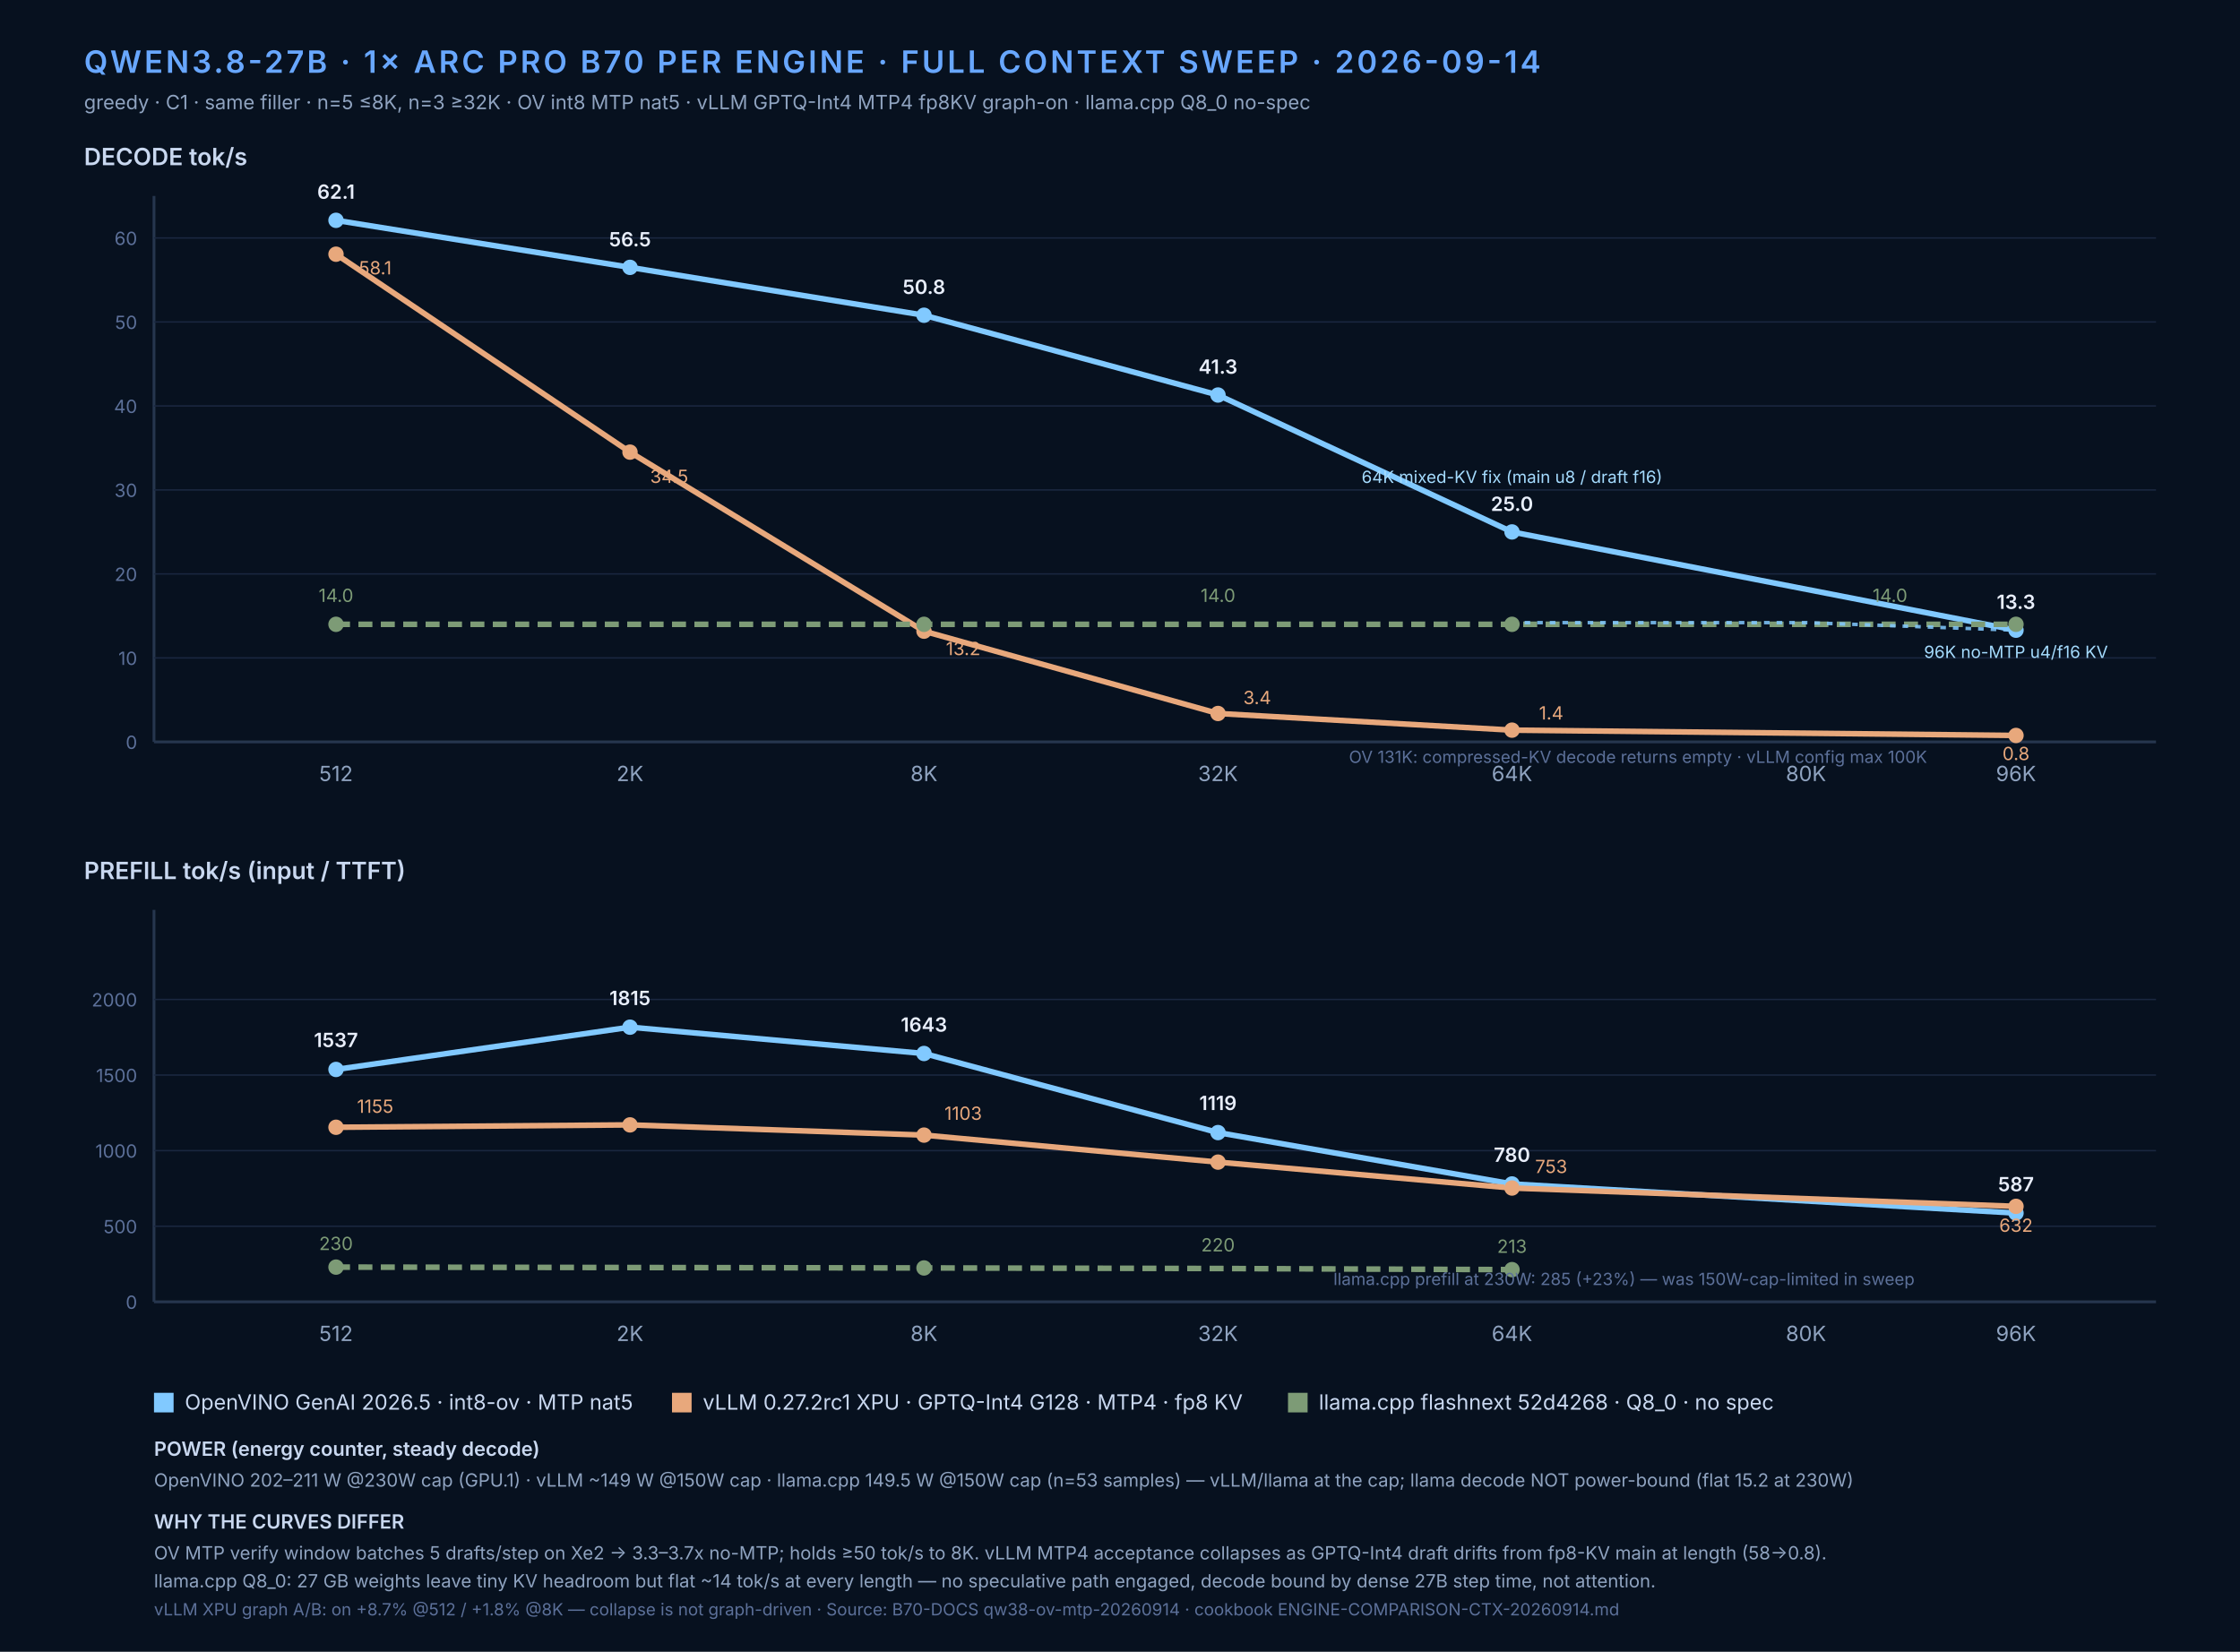
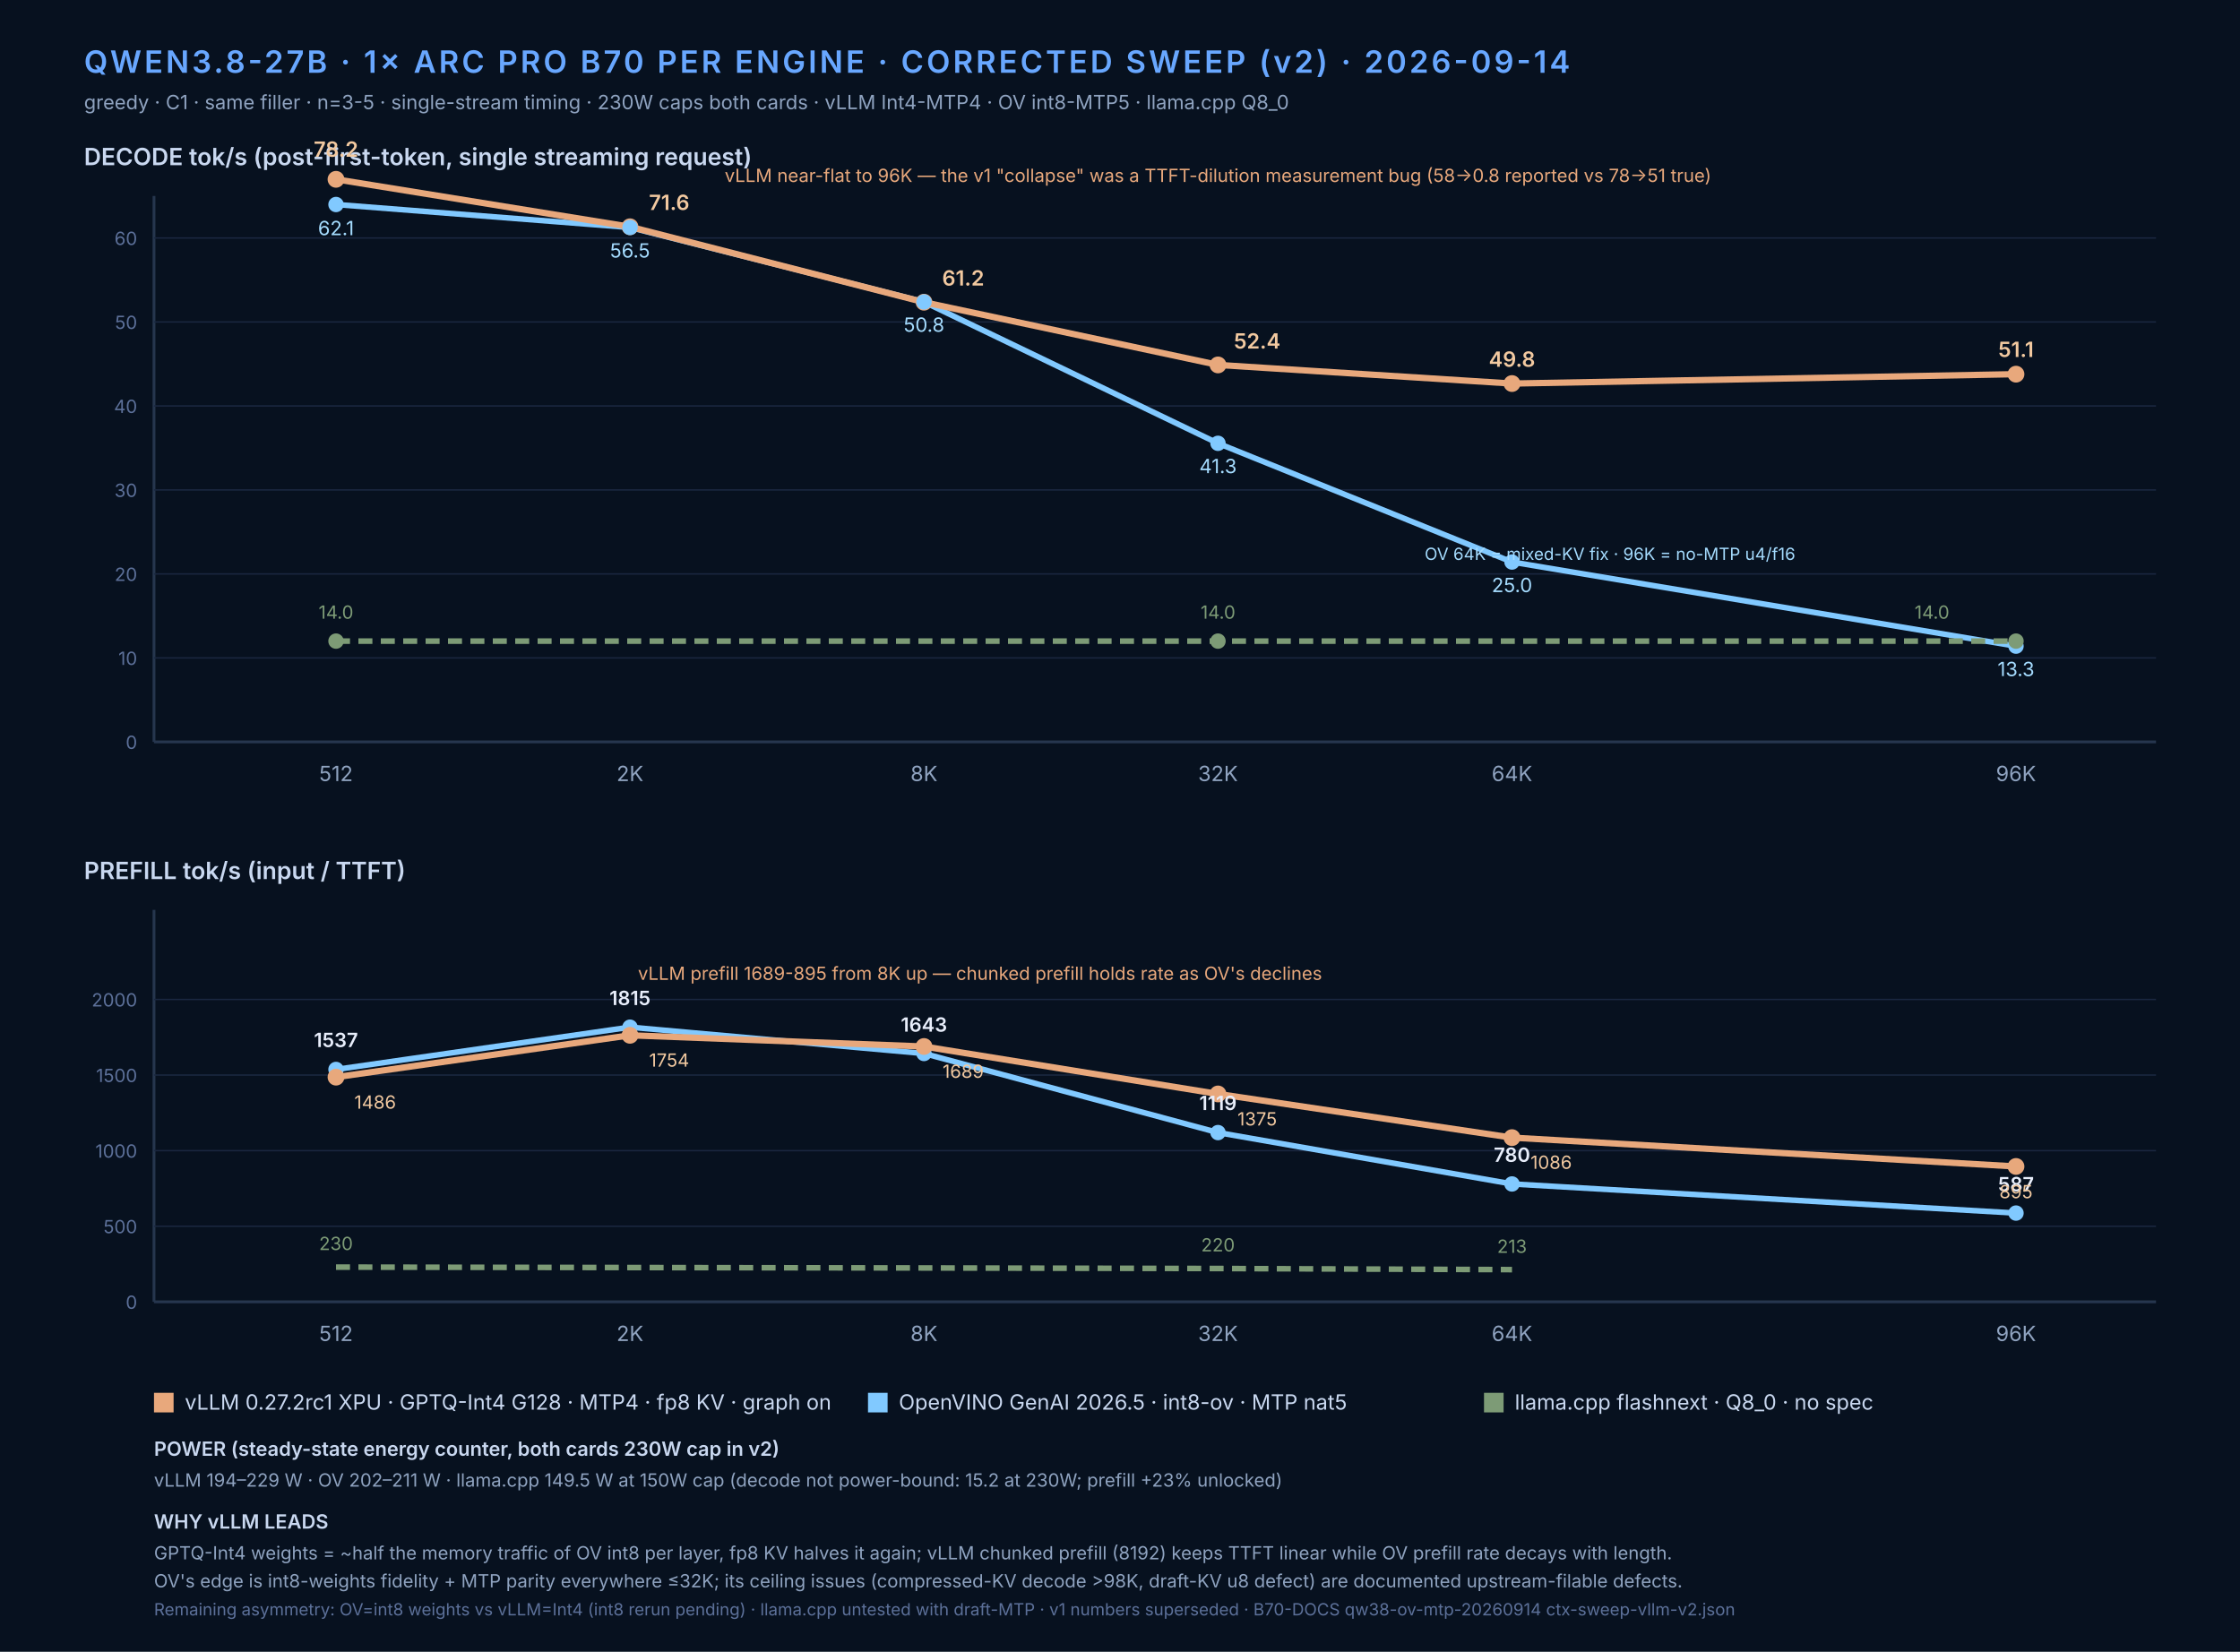
<svg xmlns="http://www.w3.org/2000/svg" viewBox="0 0 1600 1180" width="1600" height="1180" role="img" aria-labelledby="t d">
  <rect width="1600" height="1180" fill="#07111f" />
-   <text x="60" y="52" fill="#68a7ff" font-size="22" font-weight="600" font-family="Segoe UI, Inter, sans-serif" letter-spacing="2">QWEN3.8-27B · 1× ARC PRO B70 PER ENGINE · FULL CONTEXT SWEEP · 2026-09-14</text>
-   <text x="60" y="78" fill="#8fa3c0" font-size="14" font-family="Segoe UI, Inter, sans-serif">greedy · C1 · same filler · n=5 ≤8K, n=3 ≥32K · OV int8 MTP nat5 · vLLM GPTQ-Int4 MTP4 fp8KV graph-on · llama.cpp Q8_0 no-spec</text>
-   <text x="60" y="118" fill="#c9d8f0" font-size="17" font-weight="600" font-family="Segoe UI, Inter, sans-serif">DECODE tok/s</text>
+   <text x="60" y="52" fill="#68a7ff" font-size="22" font-weight="600" font-family="Segoe UI, Inter, sans-serif" letter-spacing="2">QWEN3.8-27B · 1× ARC PRO B70 PER ENGINE · CORRECTED SWEEP (v2) · 2026-09-14</text>
+   <text x="60" y="78" fill="#8fa3c0" font-size="14" font-family="Segoe UI, Inter, sans-serif">greedy · C1 · same filler · n=3-5 · single-stream timing · 230W caps both cards · vLLM Int4-MTP4 · OV int8-MTP5 · llama.cpp Q8_0</text>
+   <text x="60" y="118" fill="#c9d8f0" font-size="17" font-weight="600" font-family="Segoe UI, Inter, sans-serif">DECODE tok/s (post-first-token, single streaming request)</text>
  <line x1="110" y1="530" x2="1540" y2="530" stroke="#26364e" stroke-width="2" />
  <line x1="110" y1="140" x2="110" y2="530" stroke="#26364e" stroke-width="2" />
  <g stroke="#1a2740" stroke-width="1">
    <line x1="110" y1="470" x2="1540" y2="470" />
    <line x1="110" y1="410" x2="1540" y2="410" />
    <line x1="110" y1="350" x2="1540" y2="350" />
    <line x1="110" y1="290" x2="1540" y2="290" />
    <line x1="110" y1="230" x2="1540" y2="230" />
    <line x1="110" y1="170" x2="1540" y2="170" />
  </g>
  <g fill="#5c7099" font-size="13" font-family="Segoe UI, Inter, sans-serif" text-anchor="end">
    <text x="98" y="535">0</text>
    <text x="98" y="475">10</text>
    <text x="98" y="415">20</text>
    <text x="98" y="355">30</text>
    <text x="98" y="295">40</text>
    <text x="98" y="235">50</text>
    <text x="98" y="175">60</text>
  </g>
-   <polyline points="240,157.4 450,191 660,225.2 870,282.2 1080,380 1440,450.2" fill="none" stroke="#81c9ff" stroke-width="4" />
-   <polyline points="240,181.6 450,323 660,450.9 870,509.7 1080,521.6 1440,525.4" fill="none" stroke="#e8a87c" stroke-width="4" />
-   <polyline points="240,446 450,446 660,446 870,446 1080,446 1440,446" fill="none" stroke="#7d9b76" stroke-width="4" stroke-dasharray="10,6" />
-   <polyline points="1080,444.8 1290,444.8 1440,450.2" fill="none" stroke="#81c9ff" stroke-width="2.5" stroke-dasharray="4,5" opacity="0.85" />
+   <polyline points="240,146.1 450,162.5 660,215.7 870,316.7 1080,401.5 1440,461.6" fill="none" stroke="#81c9ff" stroke-width="4" />
+   <polyline points="240,128.1 450,162 660,215.9 870,260.7 1080,274 1440,267.3" fill="none" stroke="#e8a87c" stroke-width="4.5" />
+   <polyline points="240,458 450,458 660,458 870,458 1080,458 1440,458" fill="none" stroke="#7d9b76" stroke-width="4" stroke-dasharray="10,6" />
+   <g fill="#e8a87c">
+     <circle cx="240" cy="128.1" r="6" />
+     <circle cx="450" cy="162" r="6" />
+     <circle cx="660" cy="215.9" r="6" />
+     <circle cx="870" cy="260.7" r="6" />
+     <circle cx="1080" cy="274" r="6" />
+     <circle cx="1440" cy="267.3" r="6" />
+   </g>
  <g fill="#81c9ff">
-     <circle cx="240" cy="157.4" r="5.5" />
-     <circle cx="450" cy="191" r="5.5" />
-     <circle cx="660" cy="225.2" r="5.5" />
-     <circle cx="870" cy="282.2" r="5.5" />
-     <circle cx="1080" cy="380" r="5.5" />
-     <circle cx="1440" cy="450.2" r="5.5" />
-   </g>
-   <g fill="#e8a87c">
-     <circle cx="240" cy="181.6" r="5.5" />
-     <circle cx="450" cy="323" r="5.5" />
-     <circle cx="660" cy="450.9" r="5.5" />
-     <circle cx="870" cy="509.7" r="5.5" />
-     <circle cx="1080" cy="521.6" r="5.5" />
-     <circle cx="1440" cy="525.4" r="5.5" />
+     <circle cx="240" cy="146.1" r="5.5" />
+     <circle cx="450" cy="162.5" r="5.5" />
+     <circle cx="660" cy="215.7" r="5.5" />
+     <circle cx="870" cy="316.7" r="5.5" />
+     <circle cx="1080" cy="401.5" r="5.5" />
+     <circle cx="1440" cy="461.6" r="5.5" />
  </g>
  <g fill="#7d9b76">
-     <circle cx="240" cy="446" r="5.5" />
-     <circle cx="660" cy="446" r="5.5" />
-     <circle cx="1080" cy="446" r="5.5" />
-     <circle cx="1440" cy="446" r="5.5" />
+     <circle cx="240" cy="458" r="5.5" />
+     <circle cx="870" cy="458" r="5.5" />
+     <circle cx="1440" cy="458" r="5.5" />
  </g>
-   <g fill="#e8eefb" font-size="14" font-weight="600" font-family="Segoe UI, Inter, sans-serif" text-anchor="middle">
-     <text x="240" y="142">62.1</text>
-     <text x="450" y="176">56.5</text>
-     <text x="660" y="210">50.8</text>
-     <text x="870" y="267">41.3</text>
-     <text x="1080" y="365">25.0</text>
-     <text x="1440" y="435">13.3</text>
+   <g fill="#f2c9a0" font-size="15" font-weight="600" font-family="Segoe UI, Inter, sans-serif" text-anchor="middle">
+     <text x="240" y="112">78.2</text>
+     <text x="478" y="150">71.6</text>
+     <text x="688" y="204">61.2</text>
+     <text x="898" y="249">52.4</text>
+     <text x="1080" y="262">49.8</text>
+     <text x="1440" y="255">51.1</text>
  </g>
-   <g fill="#e8a87c" font-size="13" font-family="Segoe UI, Inter, sans-serif" text-anchor="middle">
-     <text x="268" y="196">58.1</text>
-     <text x="478" y="345">34.5</text>
-     <text x="688" y="468">13.2</text>
-     <text x="898" y="503">3.4</text>
-     <text x="1108" y="514">1.4</text>
-     <text x="1440" y="543">0.8</text>
+   <g fill="#a5dcff" font-size="14" font-family="Segoe UI, Inter, sans-serif" text-anchor="middle">
+     <text x="240" y="168">62.1</text>
+     <text x="450" y="184">56.5</text>
+     <text x="660" y="237">50.8</text>
+     <text x="870" y="338">41.3</text>
+     <text x="1080" y="423">25.0</text>
+     <text x="1440" y="483">13.3</text>
  </g>
  <g fill="#7d9b76" font-size="13" font-family="Segoe UI, Inter, sans-serif" text-anchor="middle">
-     <text x="240" y="430">14.0</text>
-     <text x="870" y="430">14.0</text>
-     <text x="1350" y="430">14.0</text>
+     <text x="240" y="442">14.0</text>
+     <text x="870" y="442">14.0</text>
+     <text x="1380" y="442">14.0</text>
  </g>
  <g fill="#8fa3c0" font-size="15" font-family="Segoe UI, Inter, sans-serif" text-anchor="middle">
    <text x="240" y="558">512</text>
    <text x="450" y="558">2K</text>
    <text x="660" y="558">8K</text>
    <text x="870" y="558">32K</text>
    <text x="1080" y="558">64K</text>
-     <text x="1290" y="558">80K</text>
    <text x="1440" y="558">96K</text>
  </g>
-   <text x="1080" y="345" fill="#a5dcff" font-size="12" font-family="Segoe UI, Inter, sans-serif" text-anchor="middle">64K mixed-KV fix (main u8 / draft f16)</text>
-   <text x="1440" y="470" fill="#a5dcff" font-size="12" font-family="Segoe UI, Inter, sans-serif" text-anchor="middle">96K no-MTP u4/f16 KV</text>
-   <text x="1170" y="545" fill="#5c7099" font-size="12" font-family="Segoe UI, Inter, sans-serif" text-anchor="middle">OV 131K: compressed-KV decode returns empty · vLLM config max 100K</text>
+   <text x="870" y="130" fill="#e8a87c" font-size="13" font-family="Segoe UI, Inter, sans-serif" text-anchor="middle">vLLM near-flat to 96K — the v1 "collapse" was a TTFT-dilution measurement bug (58→0.8 reported vs 78→51 true)</text>
+   <text x="1150" y="400" fill="#a5dcff" font-size="12" font-family="Segoe UI, Inter, sans-serif" text-anchor="middle">OV 64K = mixed-KV fix · 96K = no-MTP u4/f16</text>
  <text x="60" y="628" fill="#c9d8f0" font-size="17" font-weight="600" font-family="Segoe UI, Inter, sans-serif">PREFILL tok/s (input / TTFT)</text>
  <line x1="110" y1="930" x2="1540" y2="930" stroke="#26364e" stroke-width="2" />
  <line x1="110" y1="650" x2="110" y2="930" stroke="#26364e" stroke-width="2" />
  <g stroke="#1a2740" stroke-width="1">
    <line x1="110" y1="876" x2="1540" y2="876" />
    <line x1="110" y1="822" x2="1540" y2="822" />
    <line x1="110" y1="768" x2="1540" y2="768" />
    <line x1="110" y1="714" x2="1540" y2="714" />
  </g>
  <g fill="#5c7099" font-size="13" font-family="Segoe UI, Inter, sans-serif" text-anchor="end">
    <text x="98" y="935">0</text>
    <text x="98" y="881">500</text>
    <text x="98" y="827">1000</text>
    <text x="98" y="773">1500</text>
    <text x="98" y="719">2000</text>
  </g>
  <polyline points="240,764 450,733.8 660,752.6 870,809.1 1080,845.8 1440,866.6" fill="none" stroke="#81c9ff" stroke-width="4" />
-   <polyline points="240,805.3 450,803.6 660,810.9 870,830.2 1080,848.7 1440,861.8" fill="none" stroke="#e8a87c" stroke-width="4" />
+   <polyline points="240,769.5 450,739.6 660,747.6 870,781.5 1080,812.7 1440,833.3" fill="none" stroke="#e8a87c" stroke-width="4.5" />
  <polyline points="240,905.2 450,905.5 660,905.8 870,906.2 1080,907" fill="none" stroke="#7d9b76" stroke-width="4" stroke-dasharray="10,6" />
  <g fill="#81c9ff">
    <circle cx="240" cy="764" r="5.5" />
    <circle cx="450" cy="733.8" r="5.5" />
    <circle cx="660" cy="752.6" r="5.5" />
    <circle cx="870" cy="809.1" r="5.5" />
    <circle cx="1080" cy="845.8" r="5.5" />
    <circle cx="1440" cy="866.6" r="5.5" />
  </g>
  <g fill="#e8a87c">
-     <circle cx="240" cy="805.3" r="5.5" />
-     <circle cx="450" cy="803.6" r="5.5" />
-     <circle cx="660" cy="810.9" r="5.5" />
-     <circle cx="870" cy="830.2" r="5.5" />
-     <circle cx="1080" cy="848.7" r="5.5" />
-     <circle cx="1440" cy="861.8" r="5.5" />
-   </g>
-   <g fill="#7d9b76">
-     <circle cx="240" cy="905.2" r="5.5" />
-     <circle cx="660" cy="905.8" r="5.5" />
-     <circle cx="1080" cy="907" r="5.5" />
+     <circle cx="240" cy="769.5" r="6" />
+     <circle cx="450" cy="739.6" r="6" />
+     <circle cx="660" cy="747.6" r="6" />
+     <circle cx="870" cy="781.5" r="6" />
+     <circle cx="1080" cy="812.7" r="6" />
+     <circle cx="1440" cy="833.3" r="6" />
  </g>
  <g fill="#e8eefb" font-size="14" font-weight="600" font-family="Segoe UI, Inter, sans-serif" text-anchor="middle">
    <text x="240" y="748">1537</text>
    <text x="450" y="718">1815</text>
    <text x="660" y="737">1643</text>
    <text x="870" y="793">1119</text>
    <text x="1080" y="830">780</text>
    <text x="1440" y="851">587</text>
  </g>
-   <g fill="#e8a87c" font-size="13" font-family="Segoe UI, Inter, sans-serif" text-anchor="middle">
-     <text x="268" y="795">1155</text>
-     <text x="688" y="800">1103</text>
-     <text x="1108" y="838">753</text>
-     <text x="1440" y="880">632</text>
+   <g fill="#f2c9a0" font-size="13" font-family="Segoe UI, Inter, sans-serif" text-anchor="middle">
+     <text x="268" y="792">1486</text>
+     <text x="478" y="762">1754</text>
+     <text x="688" y="770">1689</text>
+     <text x="898" y="804">1375</text>
+     <text x="1108" y="835">1086</text>
+     <text x="1440" y="856">895</text>
  </g>
  <g fill="#7d9b76" font-size="13" font-family="Segoe UI, Inter, sans-serif" text-anchor="middle">
    <text x="240" y="893">230</text>
    <text x="870" y="894">220</text>
    <text x="1080" y="895">213</text>
  </g>
  <g fill="#8fa3c0" font-size="15" font-family="Segoe UI, Inter, sans-serif" text-anchor="middle">
    <text x="240" y="958">512</text>
    <text x="450" y="958">2K</text>
    <text x="660" y="958">8K</text>
    <text x="870" y="958">32K</text>
    <text x="1080" y="958">64K</text>
-     <text x="1290" y="958">80K</text>
    <text x="1440" y="958">96K</text>
  </g>
-   <text x="1160" y="918" fill="#5c7099" font-size="12" font-family="Segoe UI, Inter, sans-serif" text-anchor="middle">llama.cpp prefill at 230W: 285 (+23%) — was 150W-cap-limited in sweep</text>
+   <text x="700" y="700" fill="#e8a87c" font-size="13" font-family="Segoe UI, Inter, sans-serif" text-anchor="middle">vLLM prefill 1689-895 from 8K up — chunked prefill holds rate as OV's declines</text>
  <g font-size="15" font-family="Segoe UI, Inter, sans-serif">
-     <rect x="110" y="995" width="14" height="14" fill="#81c9ff" />
-     <text x="132" y="1007" fill="#c9d8f0">OpenVINO GenAI 2026.5 · int8-ov · MTP nat5</text>
-     <rect x="480" y="995" width="14" height="14" fill="#e8a87c" />
-     <text x="502" y="1007" fill="#c9d8f0">vLLM 0.27.2rc1 XPU · GPTQ-Int4 G128 · MTP4 · fp8 KV</text>
-     <rect x="920" y="995" width="14" height="14" fill="#7d9b76" />
-     <text x="942" y="1007" fill="#c9d8f0">llama.cpp flashnext 52d4268 · Q8_0 · no spec</text>
+     <rect x="110" y="995" width="14" height="14" fill="#e8a87c" />
+     <text x="132" y="1007" fill="#c9d8f0">vLLM 0.27.2rc1 XPU · GPTQ-Int4 G128 · MTP4 · fp8 KV · graph on</text>
+     <rect x="620" y="995" width="14" height="14" fill="#81c9ff" />
+     <text x="642" y="1007" fill="#c9d8f0">OpenVINO GenAI 2026.5 · int8-ov · MTP nat5</text>
+     <rect x="1060" y="995" width="14" height="14" fill="#7d9b76" />
+     <text x="1082" y="1007" fill="#c9d8f0">llama.cpp flashnext · Q8_0 · no spec</text>
  </g>
-   <text x="110" y="1040" fill="#c9d8f0" font-size="14" font-weight="600" font-family="Segoe UI, Inter, sans-serif">POWER (energy counter, steady decode)</text>
-   <text x="110" y="1062" fill="#8fa3c0" font-size="13" font-family="Segoe UI, Inter, sans-serif">OpenVINO 202–211 W @230W cap (GPU.1) · vLLM ~149 W @150W cap · llama.cpp 149.5 W @150W cap (n=53 samples) — vLLM/llama at the cap; llama decode NOT power-bound (flat 15.2 at 230W)</text>
-   <text x="110" y="1092" fill="#c9d8f0" font-size="14" font-weight="600" font-family="Segoe UI, Inter, sans-serif">WHY THE CURVES DIFFER</text>
-   <text x="110" y="1114" fill="#8fa3c0" font-size="13" font-family="Segoe UI, Inter, sans-serif">OV MTP verify window batches 5 drafts/step on Xe2 → 3.3–3.7x no-MTP; holds ≥50 tok/s to 8K. vLLM MTP4 acceptance collapses as GPTQ-Int4 draft drifts from fp8-KV main at length (58→0.8).</text>
-   <text x="110" y="1134" fill="#8fa3c0" font-size="13" font-family="Segoe UI, Inter, sans-serif">llama.cpp Q8_0: 27 GB weights leave tiny KV headroom but flat ~14 tok/s at every length — no speculative path engaged, decode bound by dense 27B step time, not attention.</text>
-   <text x="110" y="1154" fill="#5c7099" font-size="12" font-family="Segoe UI, Inter, sans-serif">vLLM XPU graph A/B: on +8.7% @512 / +1.8% @8K — collapse is not graph-driven · Source: B70-DOCS qw38-ov-mtp-20260914 · cookbook ENGINE-COMPARISON-CTX-20260914.md</text>
+   <text x="110" y="1040" fill="#c9d8f0" font-size="14" font-weight="600" font-family="Segoe UI, Inter, sans-serif">POWER (steady-state energy counter, both cards 230W cap in v2)</text>
+   <text x="110" y="1062" fill="#8fa3c0" font-size="13" font-family="Segoe UI, Inter, sans-serif">vLLM 194–229 W · OV 202–211 W · llama.cpp 149.5 W at 150W cap (decode not power-bound: 15.2 at 230W; prefill +23% unlocked)</text>
+   <text x="110" y="1092" fill="#c9d8f0" font-size="14" font-weight="600" font-family="Segoe UI, Inter, sans-serif">WHY vLLM LEADS</text>
+   <text x="110" y="1114" fill="#8fa3c0" font-size="13" font-family="Segoe UI, Inter, sans-serif">GPTQ-Int4 weights = ~half the memory traffic of OV int8 per layer, fp8 KV halves it again; vLLM chunked prefill (8192) keeps TTFT linear while OV prefill rate decays with length.</text>
+   <text x="110" y="1134" fill="#8fa3c0" font-size="13" font-family="Segoe UI, Inter, sans-serif">OV's edge is int8-weights fidelity + MTP parity everywhere ≤32K; its ceiling issues (compressed-KV decode &gt;98K, draft-KV u8 defect) are documented upstream-filable defects.</text>
+   <text x="110" y="1154" fill="#5c7099" font-size="12" font-family="Segoe UI, Inter, sans-serif">Remaining asymmetry: OV=int8 weights vs vLLM=Int4 (int8 rerun pending) · llama.cpp untested with draft-MTP · v1 numbers superseded · B70-DOCS qw38-ov-mtp-20260914 ctx-sweep-vllm-v2.json</text>
</svg>
